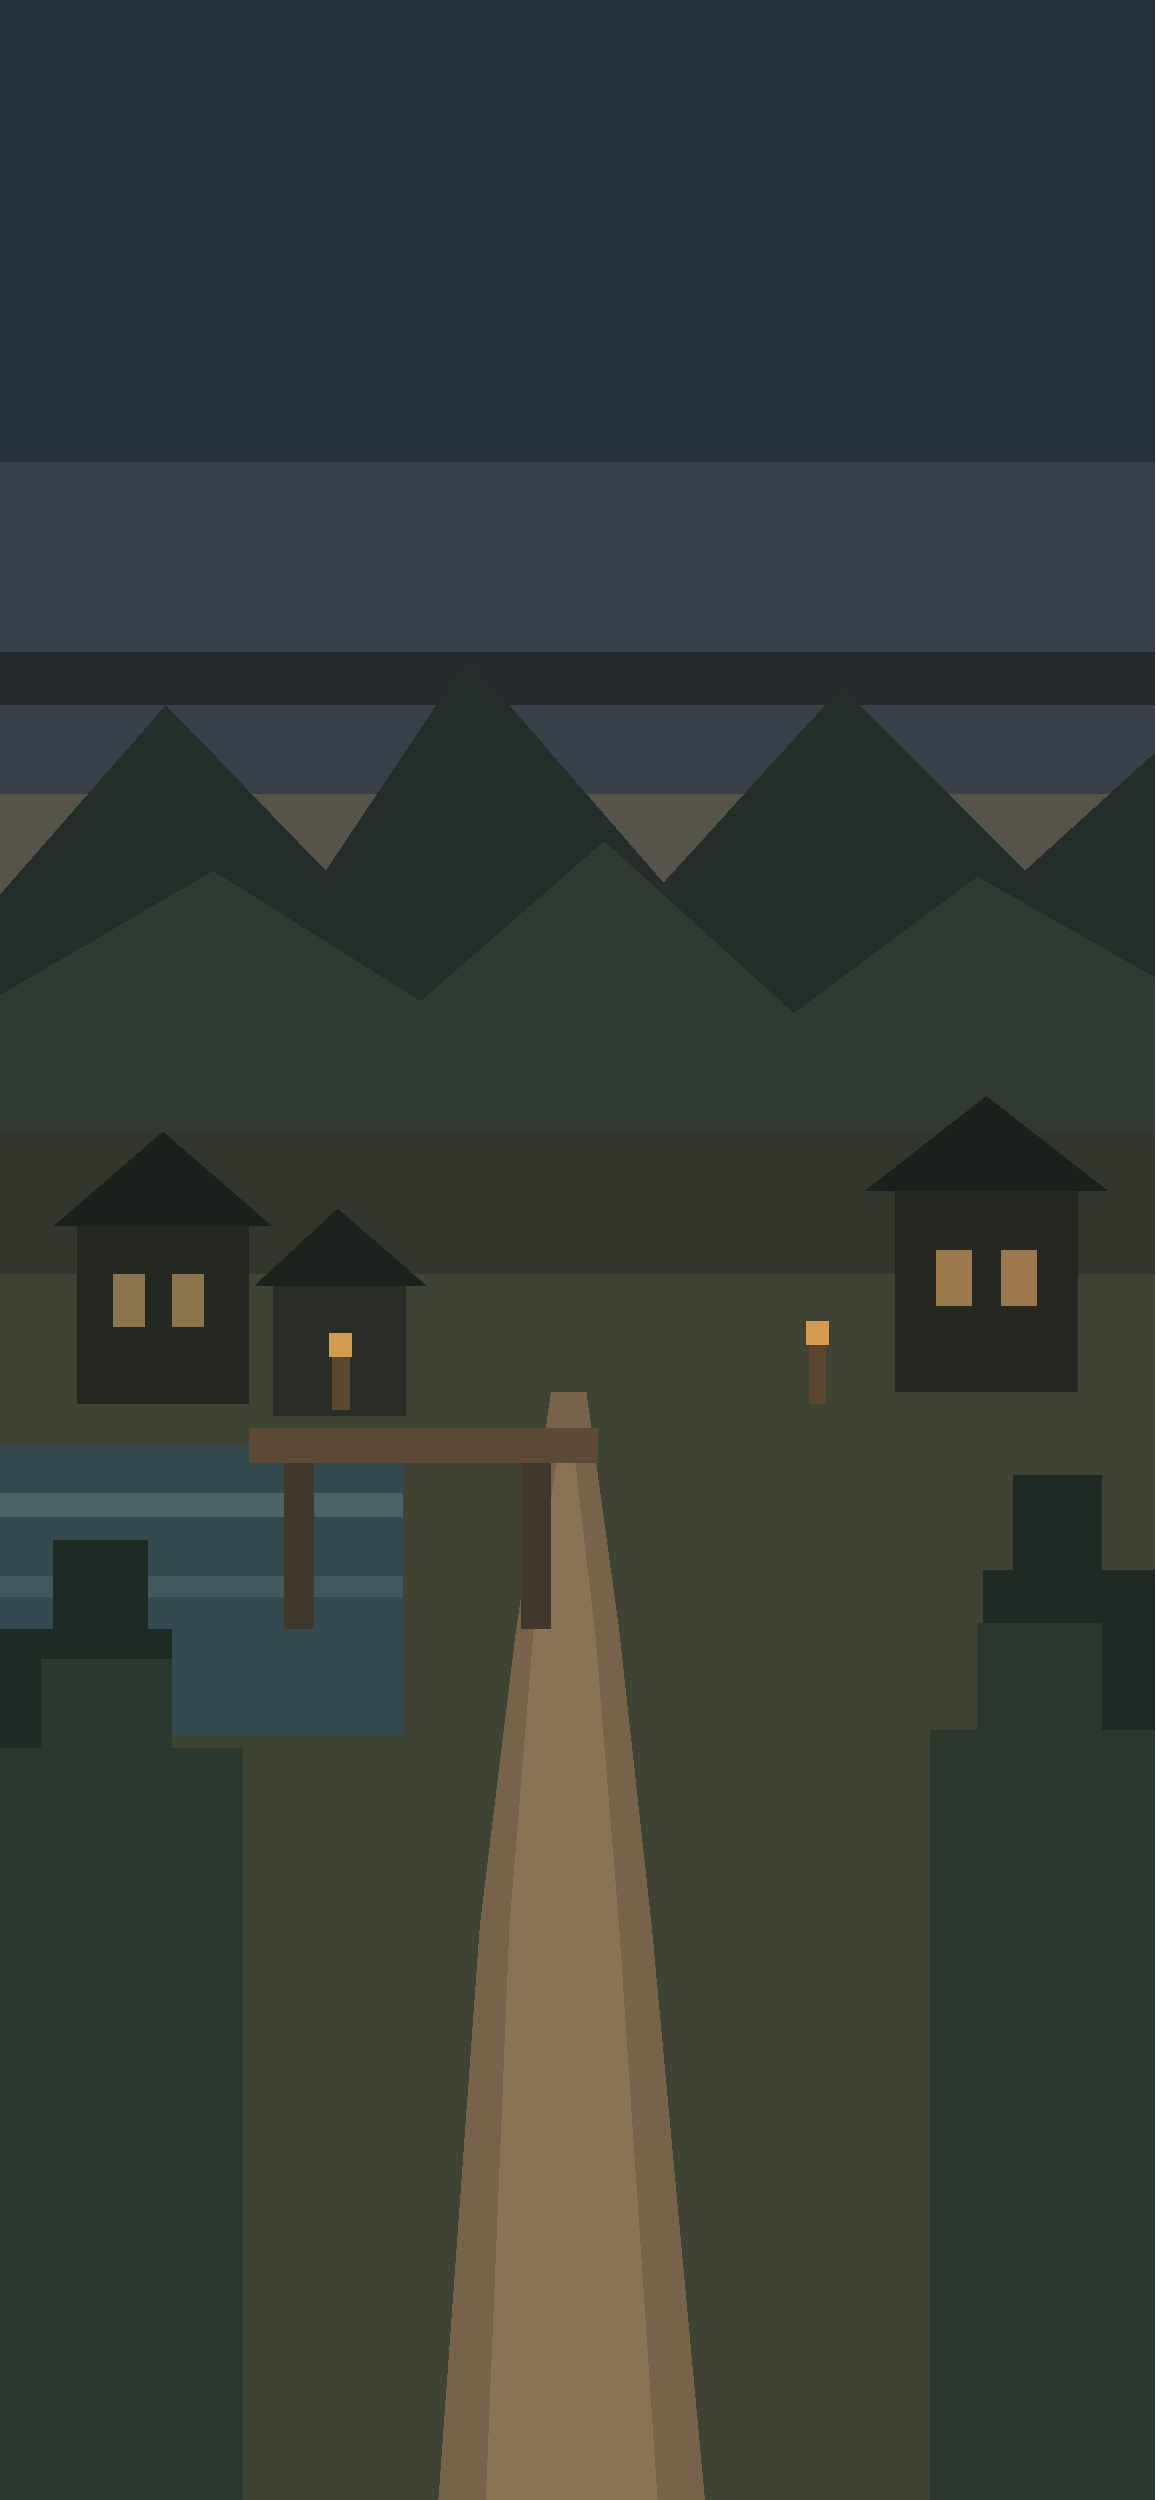
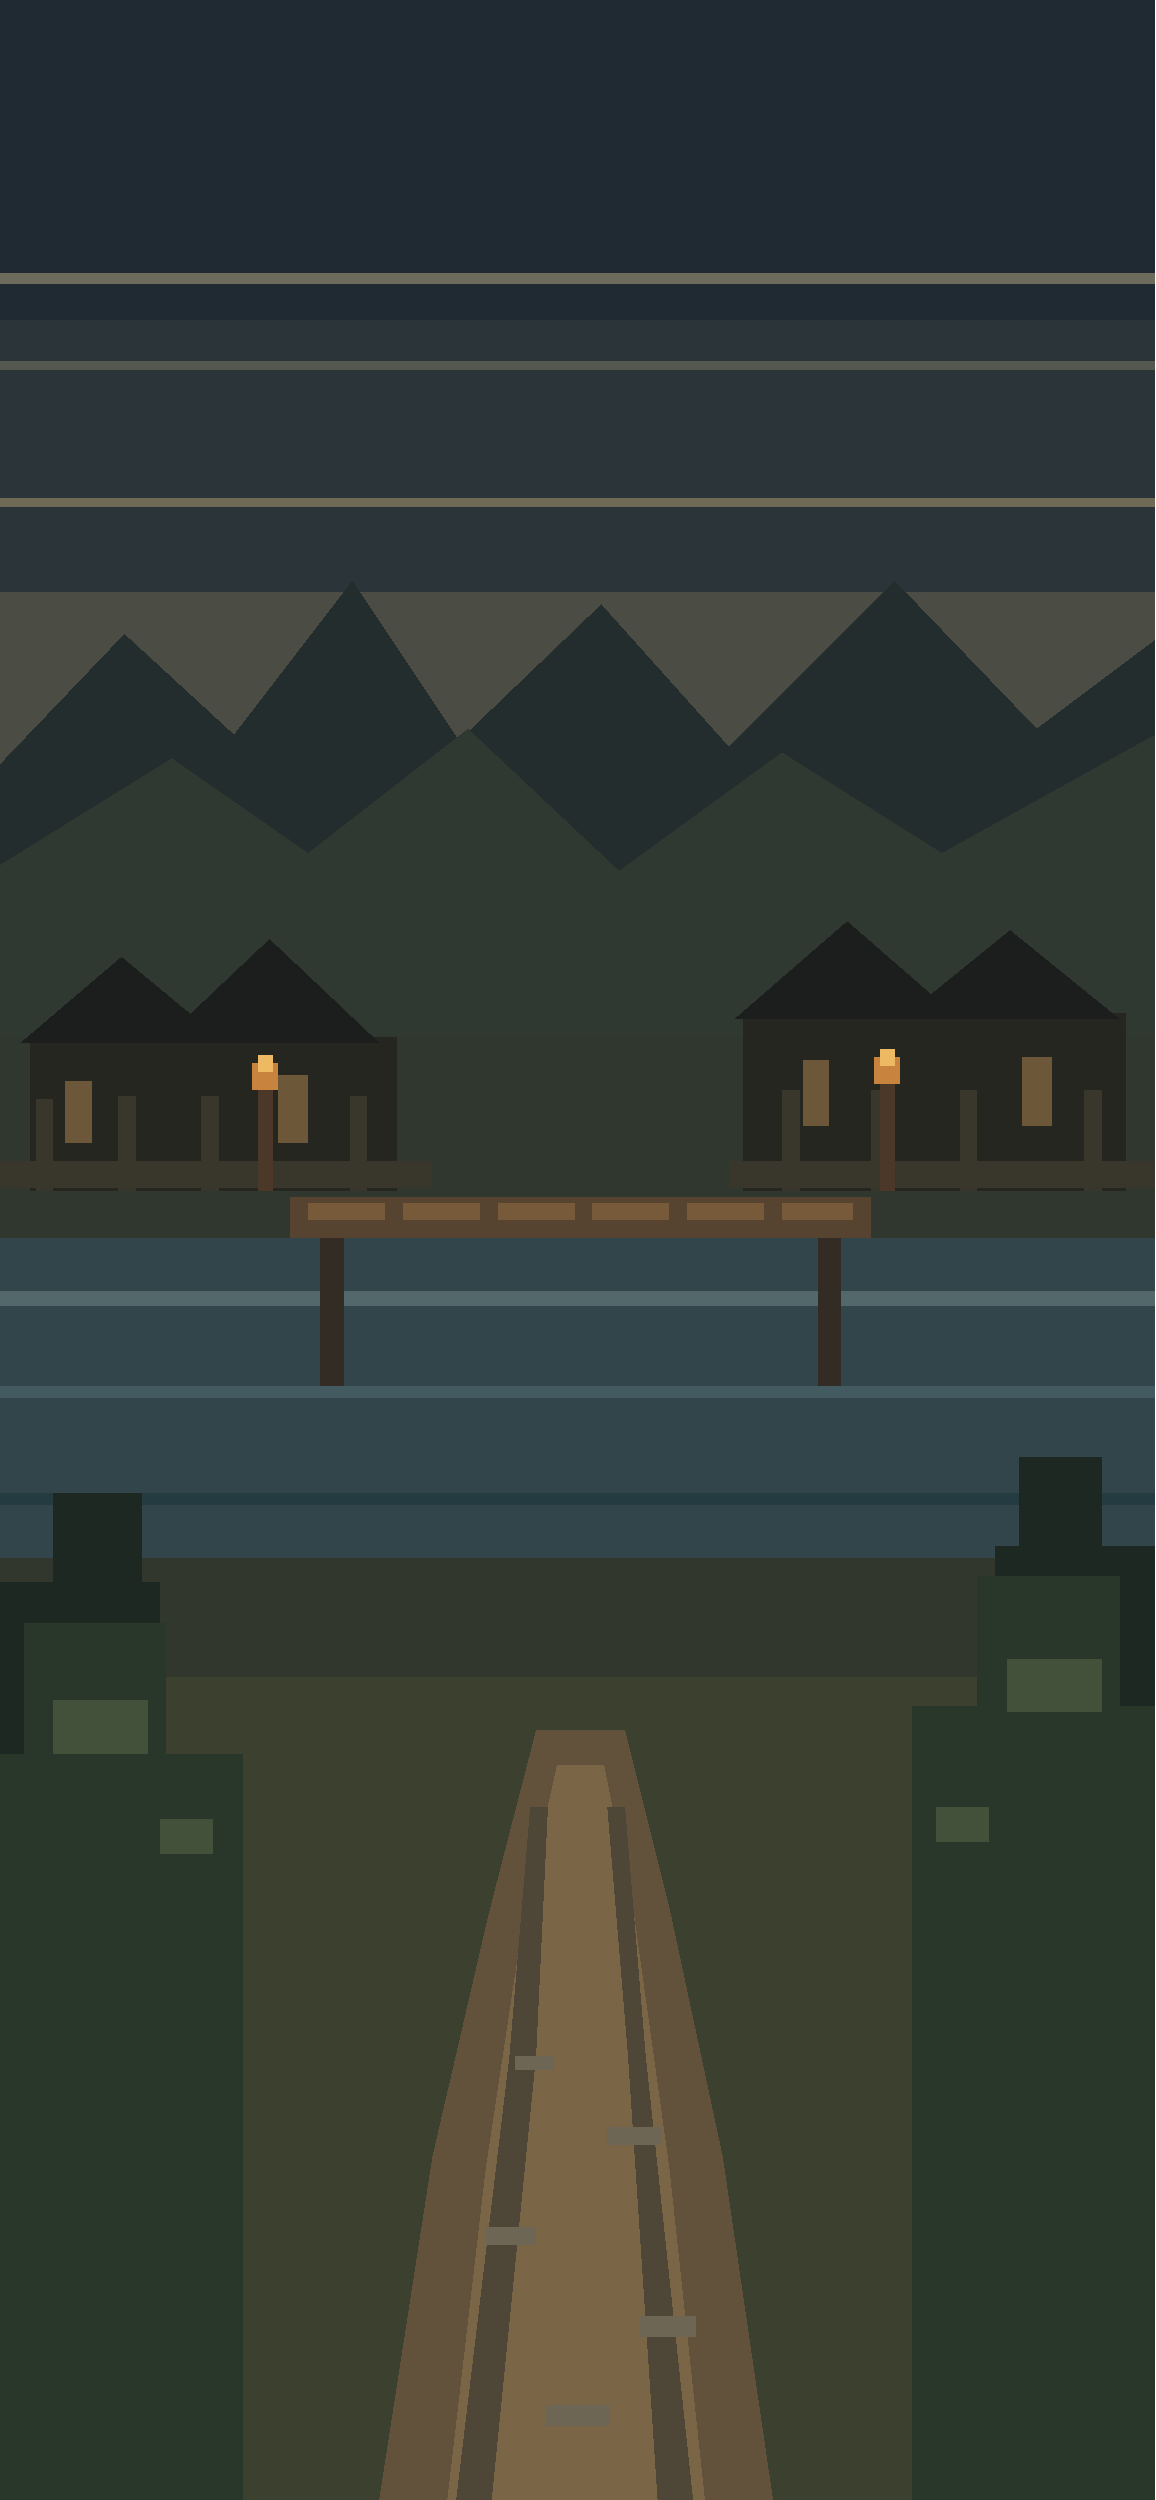
<svg xmlns="http://www.w3.org/2000/svg" width="390" height="844" viewBox="0 0 390 844" shape-rendering="crispEdges">
-   <rect width="390" height="844" fill="#171b20" />
-   <rect y="0" width="390" height="156" fill="#27313a" />
-   <rect y="156" width="390" height="112" fill="#394049" />
-   <rect y="268" width="390" height="112" fill="#55534a" />
-   <rect x="0" y="220" width="390" height="18" fill="#242a2d" />
-   <polygon points="0,302 56,238 110,294 158,222 224,298 284,232 346,294 390,254 390,390 0,390" fill="#252d2b" />
-   <polygon points="0,336 72,294 142,338 204,284 268,342 330,296 390,330 390,414 0,414" fill="#313a31" />
-   <rect x="0" y="382" width="390" height="462" fill="#32362d" />
-   <rect x="0" y="430" width="390" height="414" fill="#3f4333" />
-   <polygon points="148,844 238,844 220,650 209,550 198,470 186,470 174,552 162,650" fill="#77634a" />
-   <polygon points="164,844 222,844 209,650 201,552 194,492 188,492 180,552 172,650" fill="#8a7354" />
-   <rect x="26" y="412" width="58" height="62" fill="#252821" />
-   <polygon points="18,414 55,382 92,414" fill="#1c201d" />
-   <rect x="38" y="430" width="11" height="18" fill="#8c744e" />
-   <rect x="58" y="430" width="11" height="18" fill="#8c744e" />
-   <rect x="302" y="400" width="62" height="70" fill="#252821" />
-   <polygon points="292,402 333,370 374,402" fill="#1c201d" />
-   <rect x="316" y="422" width="12" height="19" fill="#9b794d" />
-   <rect x="338" y="422" width="12" height="19" fill="#9b794d" />
-   <rect x="92" y="432" width="45" height="46" fill="#2a2d25" />
-   <polygon points="86,434 114,408 144,434" fill="#1d211d" />
-   <rect x="0" y="488" width="136" height="98" fill="#354a50" />
-   <rect x="0" y="504" width="136" height="8" fill="#4d6264" />
-   <rect x="0" y="532" width="136" height="7" fill="#42585d" />
-   <rect x="84" y="482" width="118" height="12" fill="#5d4a36" />
-   <rect x="96" y="494" width="10" height="56" fill="#40372d" />
-   <rect x="176" y="494" width="10" height="56" fill="#40372d" />
-   <g fill="#202a25">
-     <rect x="0" y="550" width="58" height="294" />
-     <rect x="332" y="530" width="58" height="314" />
-     <rect x="18" y="520" width="32" height="64" />
-     <rect x="342" y="498" width="30" height="70" />
+   <rect width="390" height="844" fill="#15191c" />
+   <rect width="390" height="108" fill="#202a32" />
+   <rect y="108" width="390" height="92" fill="#2b3438" />
+   <rect y="200" width="390" height="118" fill="#4b4c43" />
+   <rect y="318" width="390" height="526" fill="#30372f" />
+   <rect y="92" width="390" height="4" fill="#6d6b5b" />
+   <rect y="122" width="390" height="3" fill="#55584f" />
+   <rect y="168" width="390" height="3" fill="#6f6a55" />
+   <g fill="#242d2d">
+     <polygon points="0,258 42,214 79,248 119,196 155,250 203,204 246,252 302,196 350,246 390,216 390,326 0,326" />
  </g>
-   <g fill="#2c382d">
-     <rect x="0" y="590" width="82" height="254" />
-     <rect x="314" y="584" width="76" height="260" />
-     <rect x="14" y="560" width="44" height="50" />
-     <rect x="330" y="548" width="42" height="52" />
+   <g fill="#303832">
+     <polygon points="0,292 58,256 104,288 158,246 209,294 264,254 318,288 390,248 390,350 0,350" />
  </g>
-   <rect x="112" y="456" width="6" height="20" fill="#5b4630" />
-   <rect x="111" y="450" width="8" height="8" fill="#d49a52" />
-   <rect x="273" y="452" width="6" height="22" fill="#5b4630" />
-   <rect x="272" y="446" width="8" height="8" fill="#d49a52" />
+   <rect x="0" y="418" width="390" height="108" fill="#31454b" />
+   <rect y="436" width="390" height="5" fill="#53686a" />
+   <rect y="468" width="390" height="4" fill="#435a60" />
+   <rect y="504" width="390" height="4" fill="#253b42" />
+   <g fill="#252620">
+     <rect x="10" y="350" width="124" height="52" />
+     <rect x="251" y="342" width="129" height="60" />
+   </g>
+   <g fill="#1b1e1d">
+     <polygon points="7,352 41,323 76,352" />
+     <polygon points="54,352 91,317 128,352" />
+     <polygon points="248,344 286,311 324,344" />
+     <polygon points="304,344 341,314 378,344" />
+   </g>
+   <g fill="#6c5738">
+     <rect x="22" y="365" width="9" height="21" />
+     <rect x="94" y="363" width="10" height="23" />
+     <rect x="271" y="358" width="9" height="22" />
+     <rect x="345" y="357" width="10" height="23" />
+   </g>
+   <g fill="#39362b">
+     <rect x="0" y="392" width="146" height="9" />
+     <rect x="246" y="392" width="144" height="9" />
+     <rect x="12" y="371" width="6" height="31" />
+     <rect x="40" y="370" width="6" height="32" />
+     <rect x="68" y="370" width="6" height="32" />
+     <rect x="118" y="370" width="6" height="32" />
+     <rect x="264" y="368" width="6" height="34" />
+     <rect x="294" y="368" width="6" height="34" />
+     <rect x="324" y="368" width="6" height="34" />
+     <rect x="366" y="368" width="6" height="34" />
+   </g>
+   <rect x="98" y="404" width="196" height="14" fill="#574430" />
+   <rect x="108" y="418" width="8" height="50" fill="#332c25" />
+   <rect x="276" y="418" width="8" height="50" fill="#332c25" />
+   <g fill="#765a39">
+     <rect x="104" y="406" width="26" height="6" />
+     <rect x="136" y="406" width="26" height="6" />
+     <rect x="168" y="406" width="26" height="6" />
+     <rect x="200" y="406" width="26" height="6" />
+     <rect x="232" y="406" width="26" height="6" />
+     <rect x="264" y="406" width="24" height="6" />
+   </g>
+   <g>
+     <rect x="87" y="367" width="5" height="35" fill="#4b3828" />
+     <rect x="85" y="359" width="9" height="9" fill="#c8843e" />
+     <rect x="87" y="356" width="5" height="6" fill="#edba63" />
+     <rect x="297" y="365" width="5" height="37" fill="#4b3828" />
+     <rect x="295" y="357" width="9" height="9" fill="#c8843e" />
+     <rect x="297" y="354" width="5" height="6" fill="#edba63" />
+   </g>
+   <rect y="526" width="390" height="318" fill="#31372d" />
+   <rect y="566" width="390" height="278" fill="#3b402f" />
+   <polygon points="128,844 261,844 244,728 226,644 211,584 181,584 165,646 146,728" fill="#62523c" />
+   <polygon points="151,844 238,844 226,732 214,646 204,596 188,596 177,646 164,732" fill="#7a6647" />
+   <g fill="#4e4637">
+     <polygon points="154,844 166,844 181,694 185,610 179,610 172,694" />
+     <polygon points="222,844 234,844 218,694 211,610 205,610 212,694" />
+   </g>
+   <g fill="#6d6654">
+     <rect x="174" y="694" width="13" height="5" />
+     <rect x="205" y="718" width="18" height="6" />
+     <rect x="164" y="752" width="17" height="6" />
+     <rect x="216" y="782" width="19" height="7" />
+     <rect x="184" y="812" width="22" height="7" />
+   </g>
+   <g fill="#1d2822">
+     <rect x="0" y="534" width="54" height="310" />
+     <rect x="336" y="522" width="54" height="322" />
+     <rect x="18" y="504" width="30" height="86" />
+     <rect x="344" y="492" width="28" height="92" />
+   </g>
+   <g fill="#29372a">
+     <rect x="0" y="592" width="82" height="252" />
+     <rect x="308" y="576" width="82" height="268" />
+     <rect x="8" y="548" width="48" height="72" />
+     <rect x="330" y="532" width="48" height="76" />
+   </g>
+   <g fill="#43503a">
+     <rect x="18" y="574" width="32" height="18" />
+     <rect x="54" y="614" width="18" height="12" />
+     <rect x="340" y="560" width="32" height="18" />
+     <rect x="316" y="610" width="18" height="12" />
+   </g>
</svg>
